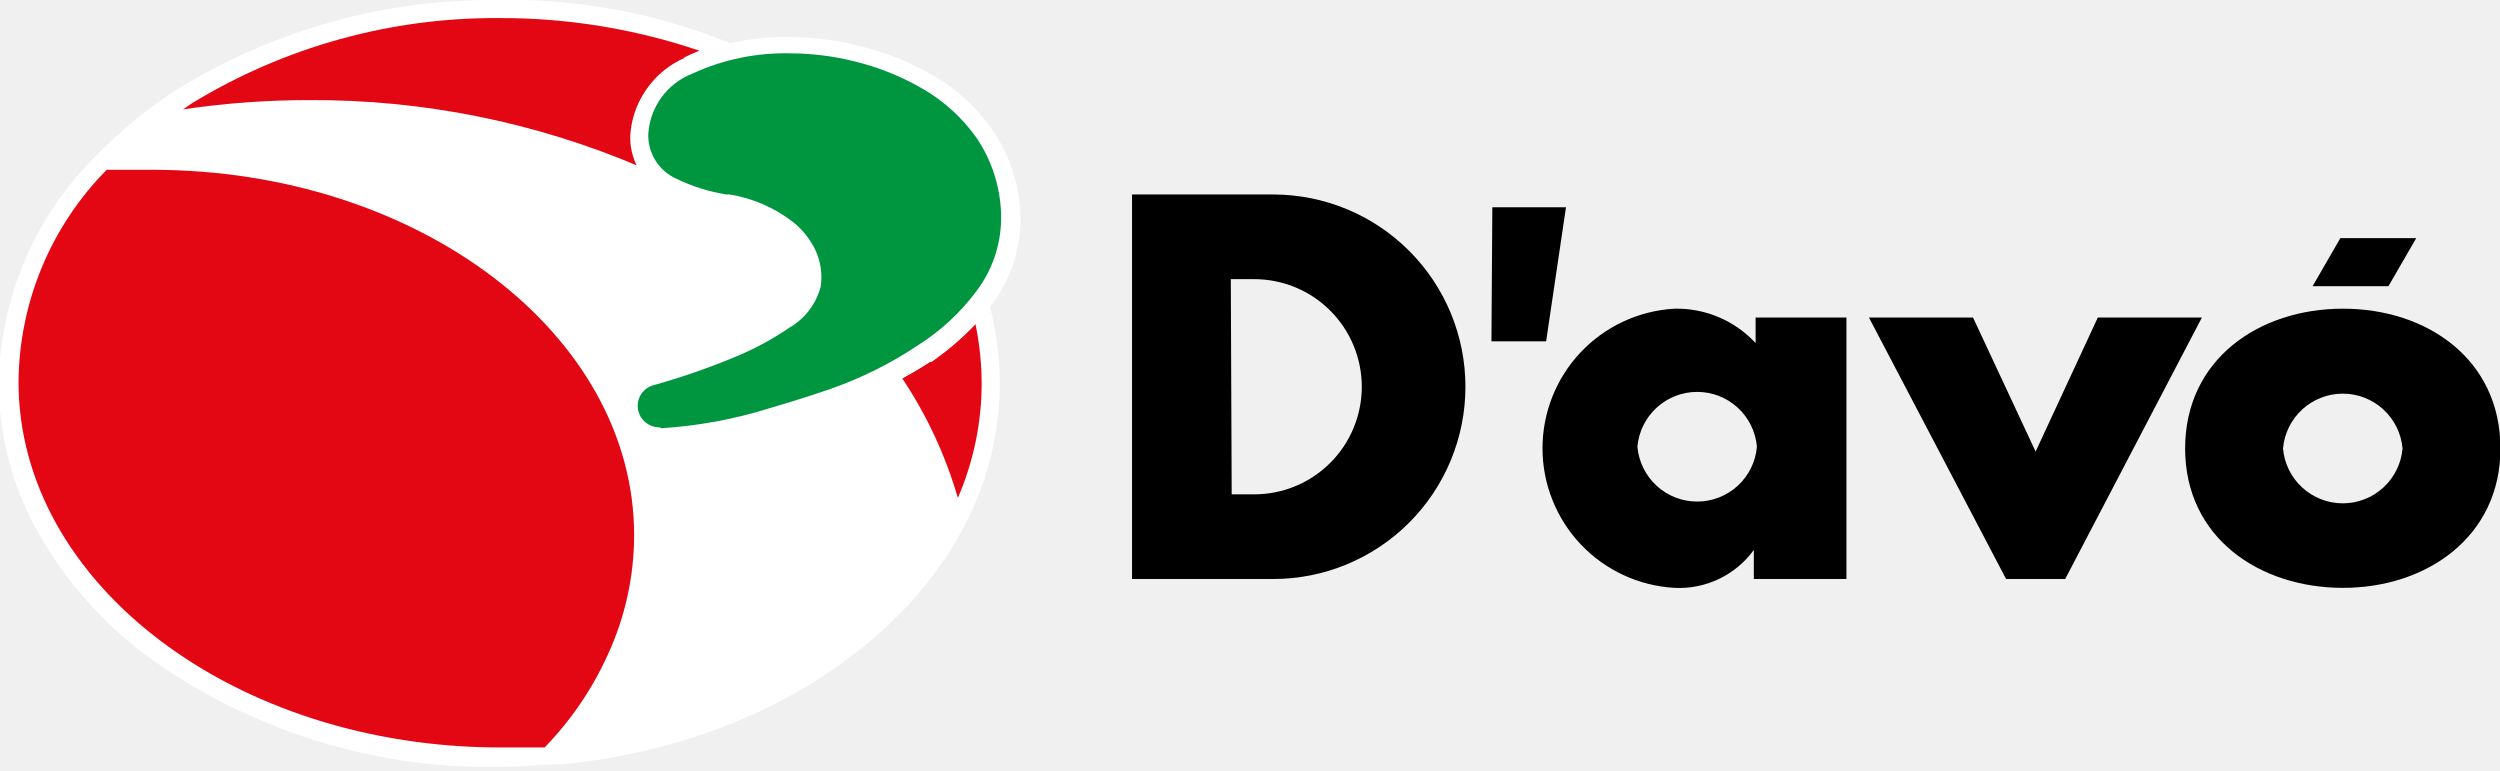
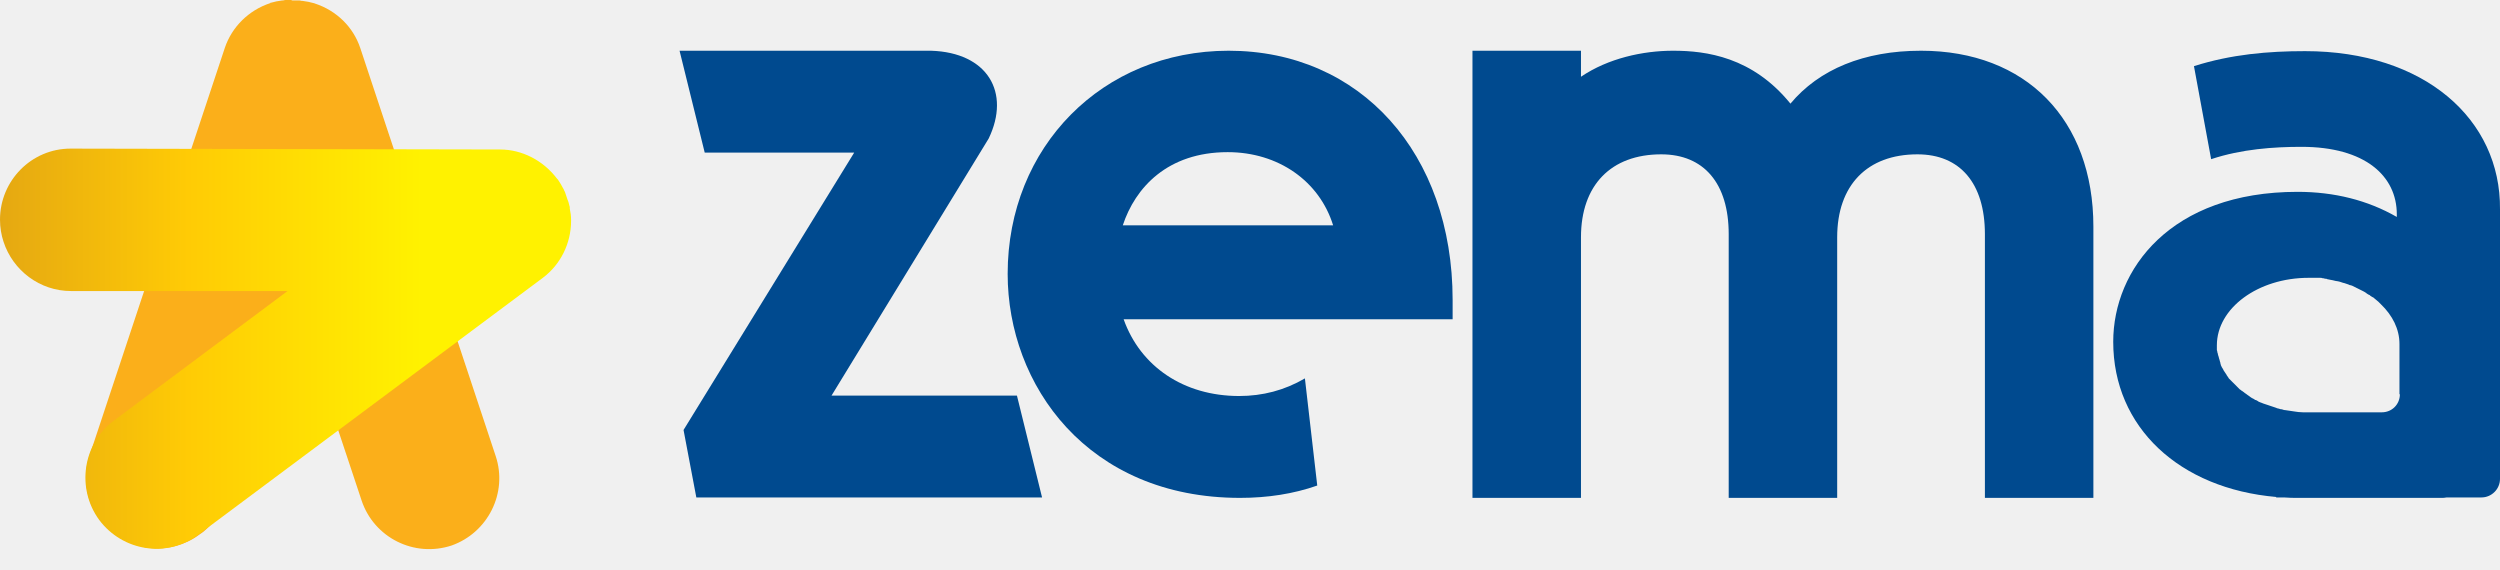
- <svg xmlns="http://www.w3.org/2000/svg" width="120" height="37" viewBox="0 0 120 37" fill="none">
-   <g clip-path="url(#clip0_13012_3088)">
-     <path d="M24.004 36.811C17.933 36.922 11.989 35.058 7.07 31.498C4.956 29.929 3.191 27.94 1.884 25.655C0.617 23.452 -0.054 20.957 -0.063 18.416C-0.031 16.35 0.408 14.311 1.229 12.415C2.05 10.519 3.236 8.804 4.72 7.366C5.888 6.178 7.187 5.126 8.594 4.234C13.212 1.412 18.53 -0.055 23.941 -1.25738e-05C30.012 -0.112 35.956 1.753 40.875 5.313C42.985 6.885 44.75 8.874 46.061 11.155C47.211 13.164 47.866 15.416 47.972 17.728C48.079 20.04 47.635 22.343 46.675 24.449C43.711 31.032 35.985 35.837 26.989 36.684C26.015 36.684 24.999 36.811 24.004 36.811Z" fill="white" />
-     <path d="M32.81 2.773C33.058 2.647 33.313 2.534 33.572 2.434C30.491 1.39 27.258 0.861 24.004 0.868C18.778 0.825 13.645 2.248 9.187 4.974L8.785 5.25C10.789 4.953 12.812 4.804 14.839 4.805C20.293 4.775 25.696 5.863 30.715 8.001C30.448 7.553 30.309 7.041 30.312 6.52C30.34 5.716 30.595 4.938 31.048 4.274C31.502 3.611 32.135 3.09 32.874 2.773" fill="#E30613" />
-     <path d="M44.622 17.379C44.177 17.675 43.733 17.929 43.309 18.162C44.486 19.927 45.386 21.861 45.977 23.898C46.727 22.168 47.116 20.302 47.12 18.416C47.117 17.456 47.018 16.498 46.823 15.558C46.181 16.235 45.472 16.845 44.706 17.379" fill="#E30613" />
-     <path d="M7.239 8.15C6.541 8.15 5.842 8.15 5.123 8.15C2.439 10.863 0.92 14.515 0.889 18.331C0.889 28.005 11.261 35.879 24.026 35.879C24.703 35.879 25.401 35.879 26.142 35.879C27.41 34.571 28.442 33.053 29.19 31.392C30.009 29.605 30.435 27.663 30.439 25.698C30.439 16.024 20.067 8.15 7.303 8.15" fill="#E30613" />
-     <path d="M31.646 21.443C31.124 21.443 30.623 21.235 30.254 20.866C29.885 20.497 29.677 19.996 29.677 19.474C29.696 19.071 29.829 18.681 30.061 18.351C30.294 18.021 30.616 17.765 30.99 17.612H31.201C32.462 17.26 33.7 16.829 34.906 16.32C35.787 15.974 36.626 15.527 37.404 14.987C38.314 14.331 38.504 13.865 38.525 13.653C38.588 13.229 38.529 12.796 38.356 12.404C38.171 12.013 37.895 11.672 37.552 11.409C36.795 10.818 35.898 10.431 34.948 10.287H34.758C33.82 10.146 32.912 9.853 32.069 9.42C31.529 9.173 31.07 8.777 30.747 8.278C30.425 7.779 30.252 7.198 30.249 6.604C30.276 5.801 30.531 5.022 30.985 4.359C31.439 3.695 32.072 3.175 32.81 2.858C34.417 2.102 36.179 1.733 37.954 1.778C39.06 1.787 40.162 1.929 41.235 2.201C42.458 2.495 43.633 2.958 44.727 3.577C45.877 4.235 46.867 5.139 47.627 6.223C48.461 7.435 48.931 8.86 48.982 10.33C49.019 11.85 48.55 13.339 47.649 14.563C46.819 15.677 45.793 16.631 44.622 17.379C43.263 18.264 41.797 18.975 40.261 19.495C39.922 19.622 38.737 20.025 37.276 20.427C35.524 20.974 33.711 21.308 31.879 21.422H31.646V21.443Z" fill="white" />
-     <path d="M31.646 20.512C31.371 20.512 31.107 20.402 30.913 20.208C30.718 20.013 30.609 19.749 30.609 19.474C30.608 19.256 30.678 19.044 30.808 18.869C30.937 18.693 31.12 18.564 31.328 18.501C32.645 18.135 33.939 17.689 35.202 17.167C36.148 16.786 37.049 16.303 37.89 15.728C38.258 15.515 38.581 15.232 38.839 14.894C39.097 14.556 39.285 14.17 39.393 13.759C39.483 13.161 39.395 12.55 39.139 12.002C38.89 11.485 38.528 11.029 38.081 10.669C37.192 9.977 36.144 9.518 35.033 9.335H34.863C34.026 9.199 33.213 8.943 32.45 8.573C32.046 8.388 31.705 8.089 31.468 7.713C31.231 7.337 31.109 6.9 31.117 6.456C31.151 5.817 31.369 5.202 31.744 4.683C32.12 4.165 32.637 3.766 33.233 3.535C34.711 2.852 36.326 2.519 37.954 2.561C38.982 2.565 40.005 2.692 41.002 2.942C42.137 3.217 43.228 3.652 44.241 4.234C45.278 4.823 46.174 5.632 46.865 6.604C47.593 7.675 48.004 8.93 48.051 10.224C48.101 11.563 47.69 12.878 46.887 13.95C46.123 14.982 45.176 15.865 44.093 16.553C42.777 17.436 41.354 18.147 39.859 18.67C39.859 18.67 38.525 19.136 36.917 19.601C35.239 20.124 33.505 20.444 31.752 20.554L31.646 20.512Z" fill="#009640" />
-     <path d="M54.338 9.335H61.111C63.559 9.335 65.906 10.307 67.637 12.038C69.368 13.769 70.341 16.116 70.341 18.564C70.341 21.012 69.368 23.359 67.637 25.09C65.906 26.821 63.559 27.793 61.111 27.793H54.338V9.335ZM59.121 23.729H60.201C60.879 23.729 61.551 23.596 62.178 23.336C62.804 23.076 63.374 22.696 63.853 22.216C64.333 21.737 64.713 21.167 64.973 20.541C65.232 19.914 65.366 19.242 65.366 18.564C65.366 17.886 65.232 17.214 64.973 16.588C64.713 15.961 64.333 15.392 63.853 14.912C63.374 14.432 62.804 14.052 62.178 13.792C61.551 13.533 60.879 13.399 60.201 13.399H59.079L59.121 23.729Z" fill="black" />
-     <path d="M88.629 27.793H84.184V26.396C83.751 26.993 83.176 27.472 82.51 27.79C81.845 28.108 81.111 28.255 80.374 28.217C78.662 28.12 77.052 27.373 75.874 26.127C74.697 24.881 74.04 23.232 74.04 21.517C74.04 19.803 74.697 18.153 75.874 16.907C77.052 15.662 78.662 14.914 80.374 14.817C81.103 14.801 81.828 14.939 82.499 15.224C83.171 15.509 83.774 15.933 84.269 16.468V15.241H88.629V27.793ZM78.596 21.443C78.658 22.161 78.987 22.83 79.518 23.317C80.049 23.805 80.743 24.075 81.464 24.075C82.185 24.075 82.879 23.805 83.411 23.317C83.942 22.83 84.271 22.161 84.332 21.443C84.271 20.725 83.942 20.056 83.411 19.569C82.879 19.081 82.185 18.811 81.464 18.811C80.743 18.811 80.049 19.081 79.518 19.569C78.987 20.056 78.658 20.725 78.596 21.443Z" fill="black" />
-     <path d="M97.71 21.676L100.695 15.241H105.691L99.129 27.793H96.292L89.709 15.241H94.705L97.71 21.676Z" fill="black" />
-     <path d="M120.021 21.528C120.021 25.761 116.486 28.217 112.464 28.217C108.442 28.217 104.886 25.803 104.886 21.528C104.886 17.252 108.421 14.817 112.464 14.817C116.507 14.817 120.021 17.252 120.021 21.528ZM109.585 21.528C109.647 22.246 109.976 22.915 110.507 23.402C111.038 23.889 111.733 24.16 112.454 24.16C113.175 24.16 113.869 23.889 114.4 23.402C114.931 22.915 115.26 22.246 115.322 21.528C115.26 20.809 114.931 20.141 114.4 19.653C113.869 19.166 113.175 18.895 112.454 18.895C111.733 18.895 111.038 19.166 110.507 19.653C109.976 20.141 109.647 20.809 109.585 21.528Z" fill="black" />
-     <path d="M114.645 13.738H111.004L112.337 11.431H115.978L114.645 13.738Z" fill="black" />
-     <path d="M74.214 16.384H71.589L71.632 9.949H75.167L74.214 16.384Z" fill="black" />
-   </g>
+ <svg xmlns="http://www.w3.org/2000/svg" width="79" height="18" viewBox="0 0 79 18" fill="none">
+   <path d="M38.824 1.603C34.838 1.603 31.842 4.64 31.842 8.654C31.842 12.166 34.365 15.733 39.186 15.733C40.05 15.733 40.873 15.608 41.625 15.343L41.235 11.957C40.594 12.333 39.897 12.514 39.158 12.514C37.403 12.514 36.037 11.58 35.507 10.089H45.903V9.476C45.903 4.849 42.991 1.603 38.824 1.603ZM35.48 7.121C35.87 5.936 36.887 4.808 38.796 4.808C40.399 4.808 41.695 5.727 42.127 7.121H35.48Z" fill="#004A8F" />
+   <path d="M60.703 1.603C58.905 1.603 57.484 2.188 56.578 3.275C55.379 1.798 53.916 1.603 52.871 1.603C51.923 1.603 50.822 1.839 49.959 2.425V1.603H46.53V15.733H49.959V7.497C49.959 5.853 50.906 4.877 52.495 4.877C53.846 4.877 54.627 5.797 54.627 7.4V15.733H58.055V7.497C58.055 5.853 59.003 4.877 60.591 4.877C61.943 4.877 62.723 5.797 62.723 7.4V15.733H66.151V7.163C66.151 3.776 64.019 1.603 60.703 1.603Z" fill="#004A8F" />
+   <path d="M26.268 12.514L31.243 4.376C31.94 2.926 31.215 1.658 29.418 1.603H21.474L22.269 4.822H26.993L21.6 13.587L22.004 15.719H32.929L32.135 12.5H26.268V12.514Z" fill="#004A8F" />
+   <path d="M72.84 1.616C71.684 1.616 70.513 1.714 69.329 2.09L69.872 5.03C70.834 4.71 71.851 4.64 72.729 4.64C74.736 4.64 75.739 5.56 75.739 6.772V6.856C74.819 6.326 73.76 6.062 72.603 6.062C68.59 6.062 66.778 8.514 66.778 10.8C66.778 13.503 68.869 15.44 71.934 15.705L71.921 15.719H72.171C72.325 15.733 72.478 15.733 72.631 15.733C72.687 15.733 72.743 15.733 72.785 15.733H77.146C77.202 15.733 77.258 15.733 77.314 15.719H78.415C78.735 15.719 79 15.454 79 15.133V13.587V9.225V6.619C79.028 3.762 76.603 1.616 72.84 1.616ZM75.836 12.458C75.836 12.778 75.586 13.029 75.265 13.029H72.938H72.826C72.812 13.029 72.785 13.029 72.771 13.029C72.673 13.029 72.576 13.015 72.492 13.001C72.394 12.988 72.311 12.974 72.213 12.96C72.171 12.96 72.144 12.946 72.102 12.932C72.088 12.932 72.088 12.932 72.074 12.932C72.046 12.918 72.004 12.918 71.976 12.904C71.962 12.904 71.948 12.904 71.934 12.89C71.907 12.876 71.879 12.876 71.851 12.862C71.837 12.862 71.823 12.848 71.809 12.848C71.781 12.834 71.753 12.834 71.725 12.82C71.712 12.82 71.698 12.806 71.684 12.806C71.656 12.792 71.628 12.792 71.6 12.778C71.586 12.778 71.572 12.764 71.558 12.764C71.53 12.751 71.502 12.751 71.489 12.737C71.475 12.737 71.461 12.723 71.447 12.723C71.419 12.709 71.405 12.709 71.377 12.695C71.363 12.681 71.349 12.681 71.335 12.667C71.307 12.653 71.293 12.639 71.266 12.639C71.252 12.625 71.238 12.625 71.224 12.611C71.196 12.597 71.182 12.583 71.168 12.583C71.154 12.569 71.14 12.569 71.126 12.556C71.112 12.542 71.084 12.528 71.07 12.514C71.057 12.5 71.043 12.5 71.029 12.486C71.015 12.472 70.987 12.458 70.973 12.444C70.959 12.43 70.945 12.43 70.931 12.416C70.917 12.402 70.903 12.388 70.875 12.374C70.862 12.36 70.847 12.347 70.834 12.347C70.82 12.332 70.806 12.319 70.778 12.305C70.764 12.291 70.75 12.277 70.736 12.263C70.722 12.249 70.708 12.235 70.694 12.221C70.68 12.207 70.666 12.193 70.653 12.179C70.638 12.165 70.625 12.151 70.611 12.137C70.597 12.123 70.583 12.11 70.569 12.096C70.555 12.082 70.541 12.068 70.527 12.054C70.513 12.04 70.499 12.026 70.485 12.012C70.471 11.998 70.457 11.984 70.443 11.97C70.43 11.956 70.415 11.942 70.415 11.928C70.402 11.915 70.388 11.9 70.388 11.887C70.374 11.873 70.36 11.859 70.36 11.845C70.346 11.831 70.346 11.817 70.332 11.803C70.318 11.789 70.318 11.775 70.304 11.761C70.29 11.747 70.29 11.733 70.276 11.719C70.262 11.705 70.262 11.691 70.248 11.664C70.234 11.65 70.234 11.636 70.221 11.622C70.207 11.608 70.207 11.594 70.193 11.566C70.179 11.552 70.179 11.538 70.179 11.524C70.165 11.51 70.165 11.482 70.165 11.469C70.165 11.455 70.151 11.441 70.151 11.427C70.151 11.413 70.137 11.385 70.137 11.371C70.137 11.357 70.123 11.343 70.123 11.329C70.123 11.315 70.109 11.287 70.109 11.273C70.109 11.259 70.095 11.246 70.095 11.232C70.095 11.218 70.081 11.19 70.081 11.176C70.081 11.162 70.081 11.148 70.067 11.134C70.067 11.106 70.067 11.092 70.053 11.064C70.053 11.05 70.053 11.037 70.053 11.023C70.053 10.981 70.053 10.953 70.053 10.911C70.053 9.741 71.349 8.779 72.952 8.779C73.007 8.779 73.049 8.779 73.105 8.779C73.119 8.779 73.133 8.779 73.161 8.779C73.189 8.779 73.231 8.779 73.258 8.779C73.272 8.779 73.3 8.779 73.314 8.779C73.342 8.779 73.37 8.779 73.398 8.793C73.426 8.793 73.439 8.793 73.467 8.807C73.495 8.807 73.523 8.807 73.537 8.821C73.565 8.821 73.579 8.835 73.607 8.835C73.635 8.835 73.649 8.849 73.676 8.849C73.704 8.849 73.732 8.863 73.746 8.863C73.76 8.863 73.788 8.877 73.802 8.877C73.83 8.877 73.858 8.89 73.885 8.89C73.899 8.89 73.927 8.904 73.941 8.904C73.969 8.918 73.997 8.918 74.025 8.932C74.039 8.932 74.053 8.946 74.081 8.946C74.108 8.96 74.136 8.96 74.164 8.974C74.178 8.974 74.192 8.988 74.206 8.988C74.234 9.002 74.262 9.016 74.29 9.016C74.303 9.016 74.317 9.03 74.331 9.03C74.359 9.044 74.387 9.058 74.415 9.072C74.429 9.072 74.443 9.086 74.443 9.086C74.471 9.1 74.499 9.113 74.526 9.127C74.54 9.127 74.54 9.141 74.554 9.141C74.582 9.155 74.61 9.169 74.638 9.183C74.652 9.183 74.652 9.197 74.666 9.197C74.694 9.211 74.722 9.225 74.763 9.253C74.763 9.253 74.777 9.253 74.777 9.267C74.805 9.281 74.833 9.309 74.875 9.322C74.875 9.322 74.889 9.322 74.889 9.336C74.917 9.35 74.945 9.378 74.972 9.392C74.972 9.392 74.972 9.392 74.986 9.392C75.014 9.42 75.042 9.434 75.07 9.462C75.098 9.49 75.126 9.504 75.154 9.532C75.181 9.559 75.209 9.587 75.237 9.615C75.6 9.964 75.823 10.396 75.823 10.869C75.823 10.883 75.823 10.883 75.823 10.897V12.458H75.836Z" fill="#004A8F" />
+   <path d="M15.663 14.409L11.385 1.519C11.162 0.85 10.633 0.334 9.95 0.111C9.95 0.111 9.936 0.111 9.922 0.098H9.908C9.811 0.07 9.685 0.042 9.56 0.028C9.546 0.028 9.546 0.028 9.532 0.028C9.518 0.028 9.49 0.014 9.462 0.014C9.392 0.014 9.337 0.014 9.281 0.014H9.239L9.197 0C9.142 0 9.072 0 9.016 0C8.988 0 8.96 0.014 8.947 0.014C8.933 0.014 8.933 0.014 8.919 0.014C8.793 0.028 8.668 0.056 8.57 0.084H8.556C8.556 0.084 8.542 0.084 8.542 0.098C7.86 0.321 7.33 0.85 7.107 1.505L2.829 14.395C2.759 14.604 2.717 14.827 2.717 15.036C2.704 15.524 2.843 16.012 3.163 16.416C3.386 16.723 3.679 16.945 3.986 17.099C3.999 17.099 3.999 17.113 4.013 17.113C4.055 17.14 4.111 17.154 4.153 17.168C4.181 17.182 4.195 17.182 4.222 17.196C4.25 17.21 4.278 17.21 4.306 17.224C4.39 17.252 4.487 17.266 4.571 17.294C4.585 17.294 4.613 17.308 4.627 17.308C4.724 17.322 4.822 17.322 4.905 17.336C4.933 17.336 4.975 17.336 5.003 17.336C5.1 17.336 5.184 17.322 5.282 17.308C5.309 17.308 5.351 17.294 5.379 17.294C5.435 17.28 5.505 17.266 5.56 17.252C5.811 17.182 6.062 17.071 6.285 16.904L6.424 16.806C6.731 16.555 6.968 16.221 7.107 15.817L9.267 9.323L11.427 15.817C11.817 16.987 13.085 17.628 14.27 17.238C15.413 16.834 16.054 15.58 15.663 14.409Z" fill="#FBAF1A" />
+   <path d="M0 6.94C0 7.191 0.042 7.428 0.111 7.637C0.404 8.542 1.254 9.197 2.244 9.197H9.086L3.595 13.294C2.606 14.033 2.411 15.441 3.135 16.43C3.874 17.419 5.268 17.642 6.257 16.904L17.154 8.779C17.712 8.361 18.046 7.692 18.046 6.982C18.046 6.968 18.046 6.968 18.046 6.954V6.94C18.046 6.828 18.032 6.717 18.005 6.591C18.005 6.578 18.005 6.578 18.005 6.564C18.005 6.55 18.005 6.522 17.991 6.494C17.977 6.438 17.963 6.369 17.935 6.313L17.921 6.271L17.907 6.229C17.893 6.173 17.865 6.118 17.851 6.062C17.837 6.034 17.823 6.02 17.823 6.006C17.823 5.992 17.809 5.992 17.809 5.978C17.754 5.867 17.684 5.755 17.628 5.672L17.614 5.658L17.6 5.644C17.168 5.073 16.5 4.724 15.803 4.724L2.23 4.696C0.989 4.696 0 5.714 0 6.94Z" fill="url(#paint0_linear_76_1409)" />
  <defs>
-     <clipPath id="clip0_13012_3088">
-       <rect width="120" height="36.811" fill="white" />
-     </clipPath>
+     <linearGradient id="paint0_linear_76_1409" x1="0" y1="11.021" x2="18.044" y2="11.021" gradientUnits="userSpaceOnUse">
+       <stop stop-color="#E5A812" />
+       <stop offset="0.33" stop-color="#FFCB05" />
+       <stop offset="0.739" stop-color="#FFF200" />
+       <stop offset="1" stop-color="#FFF200" />
+     </linearGradient>
  </defs>
</svg>
